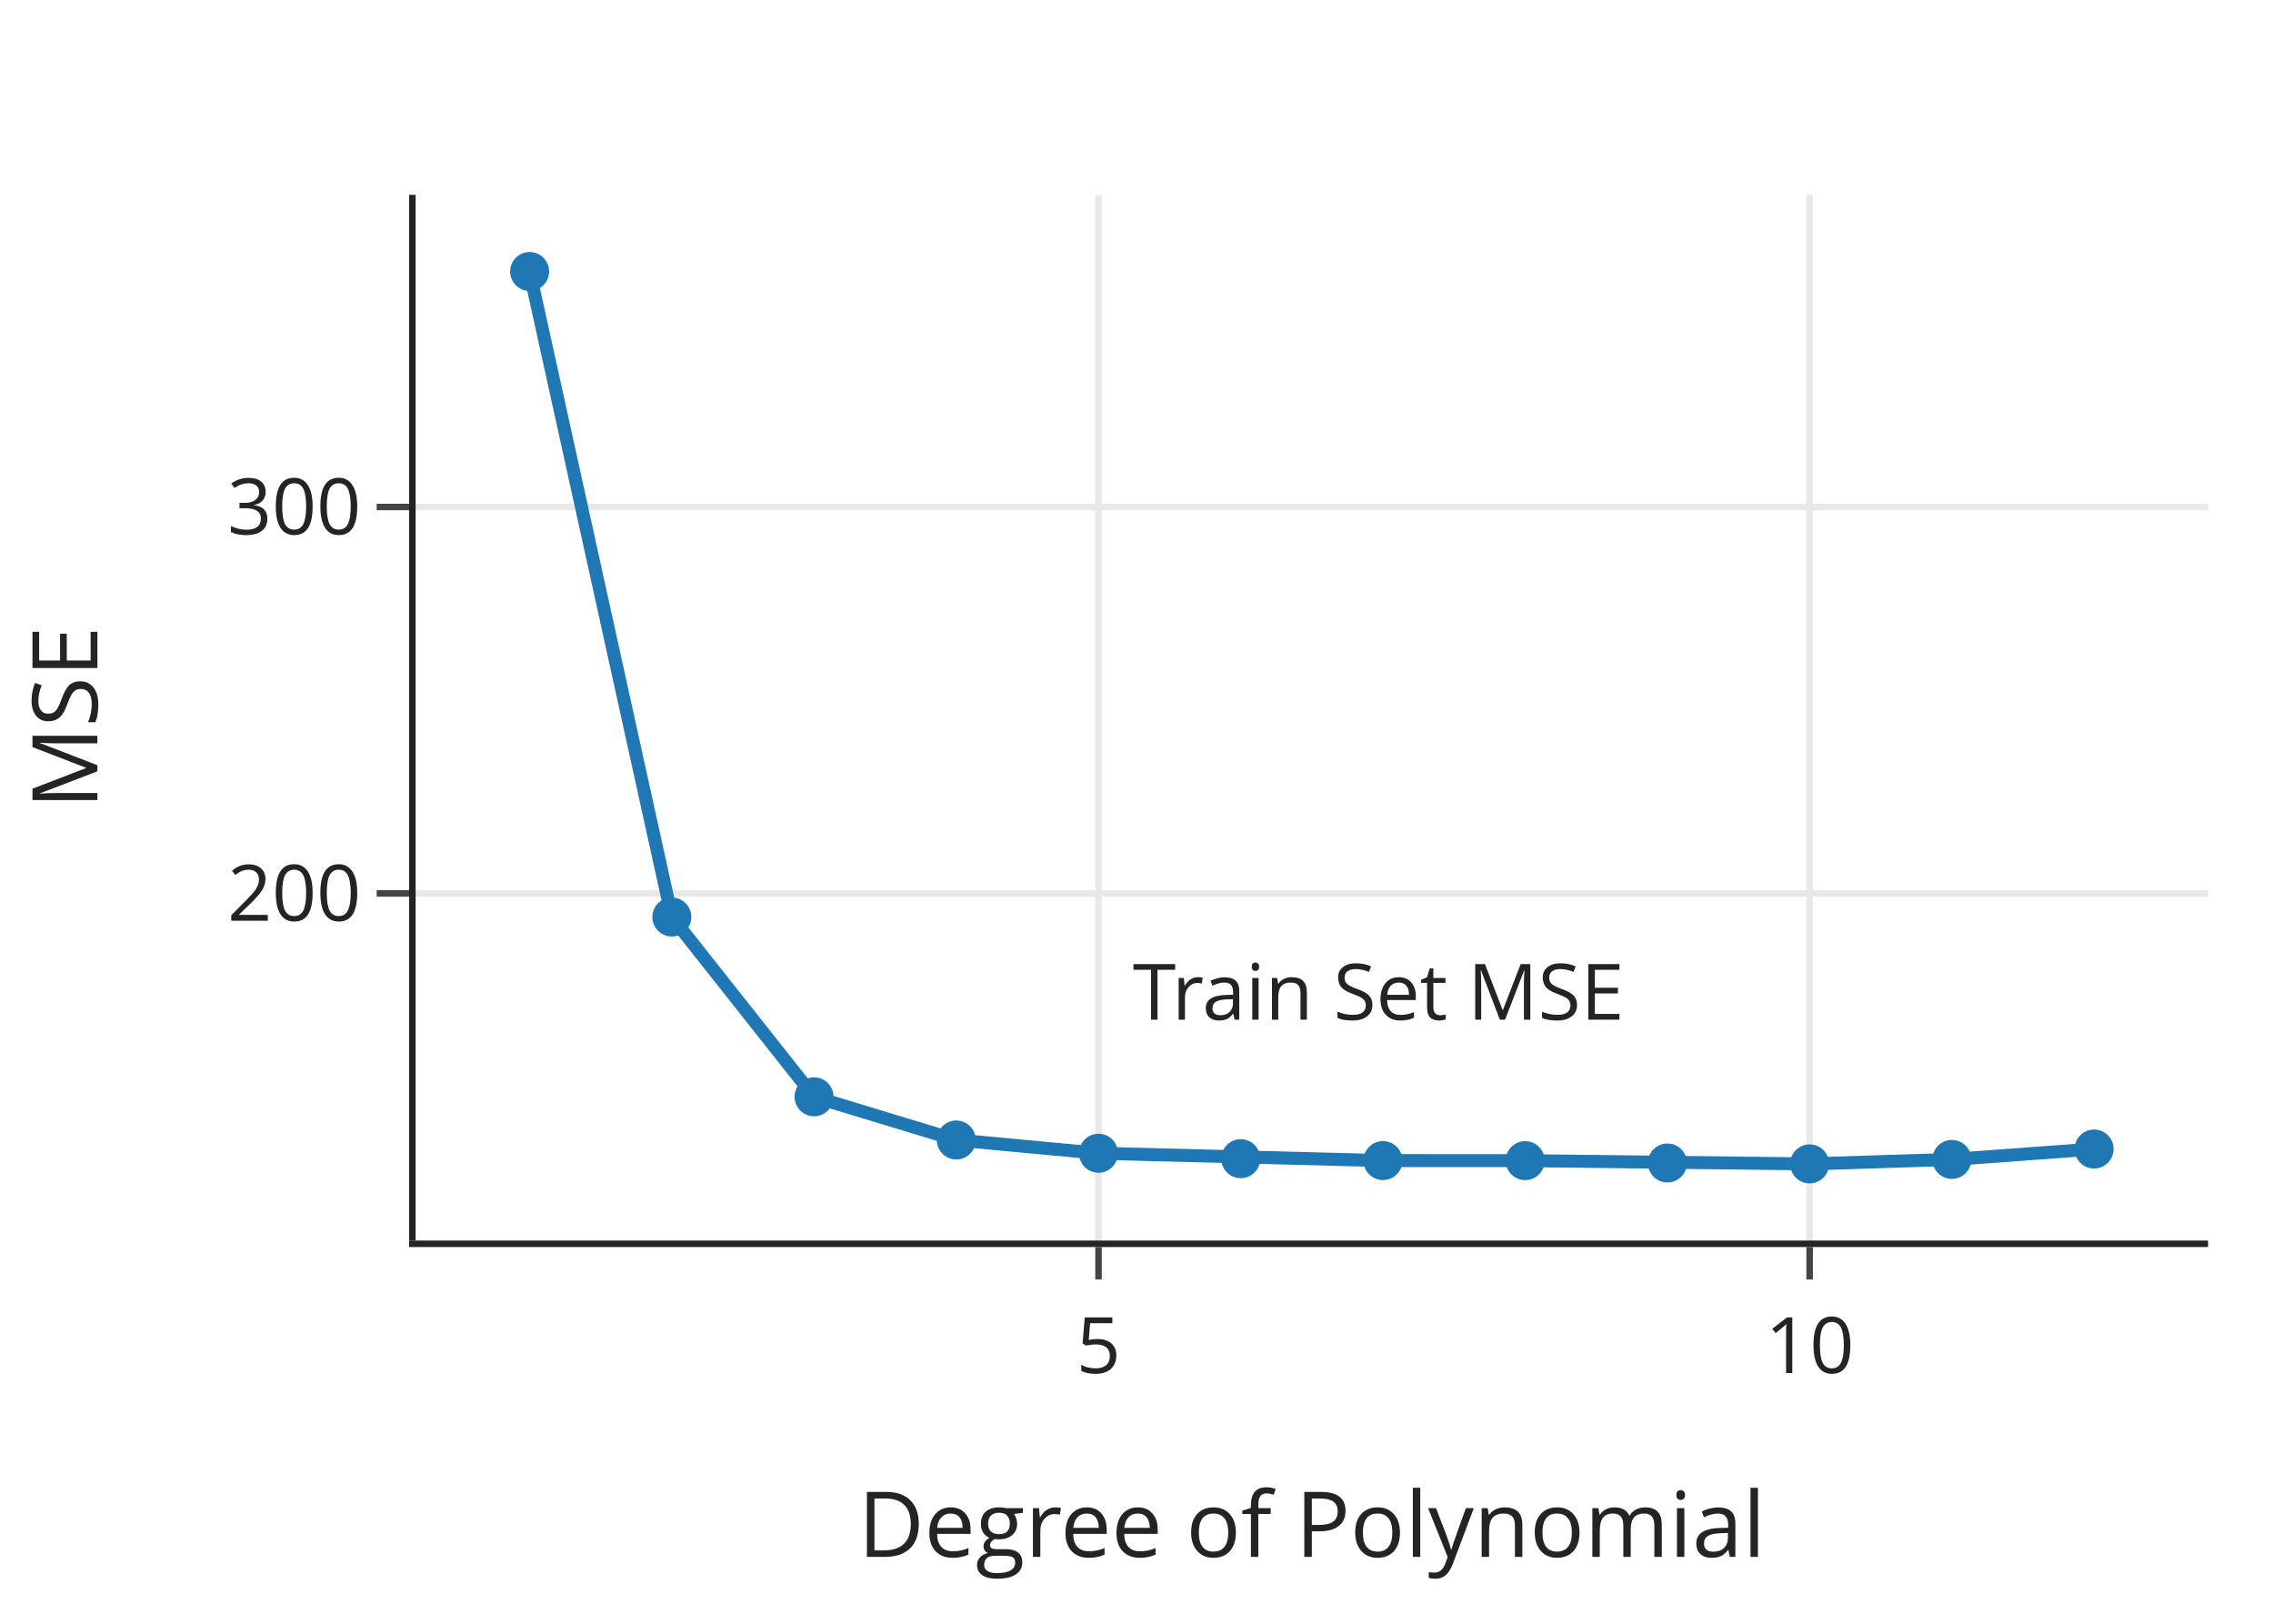
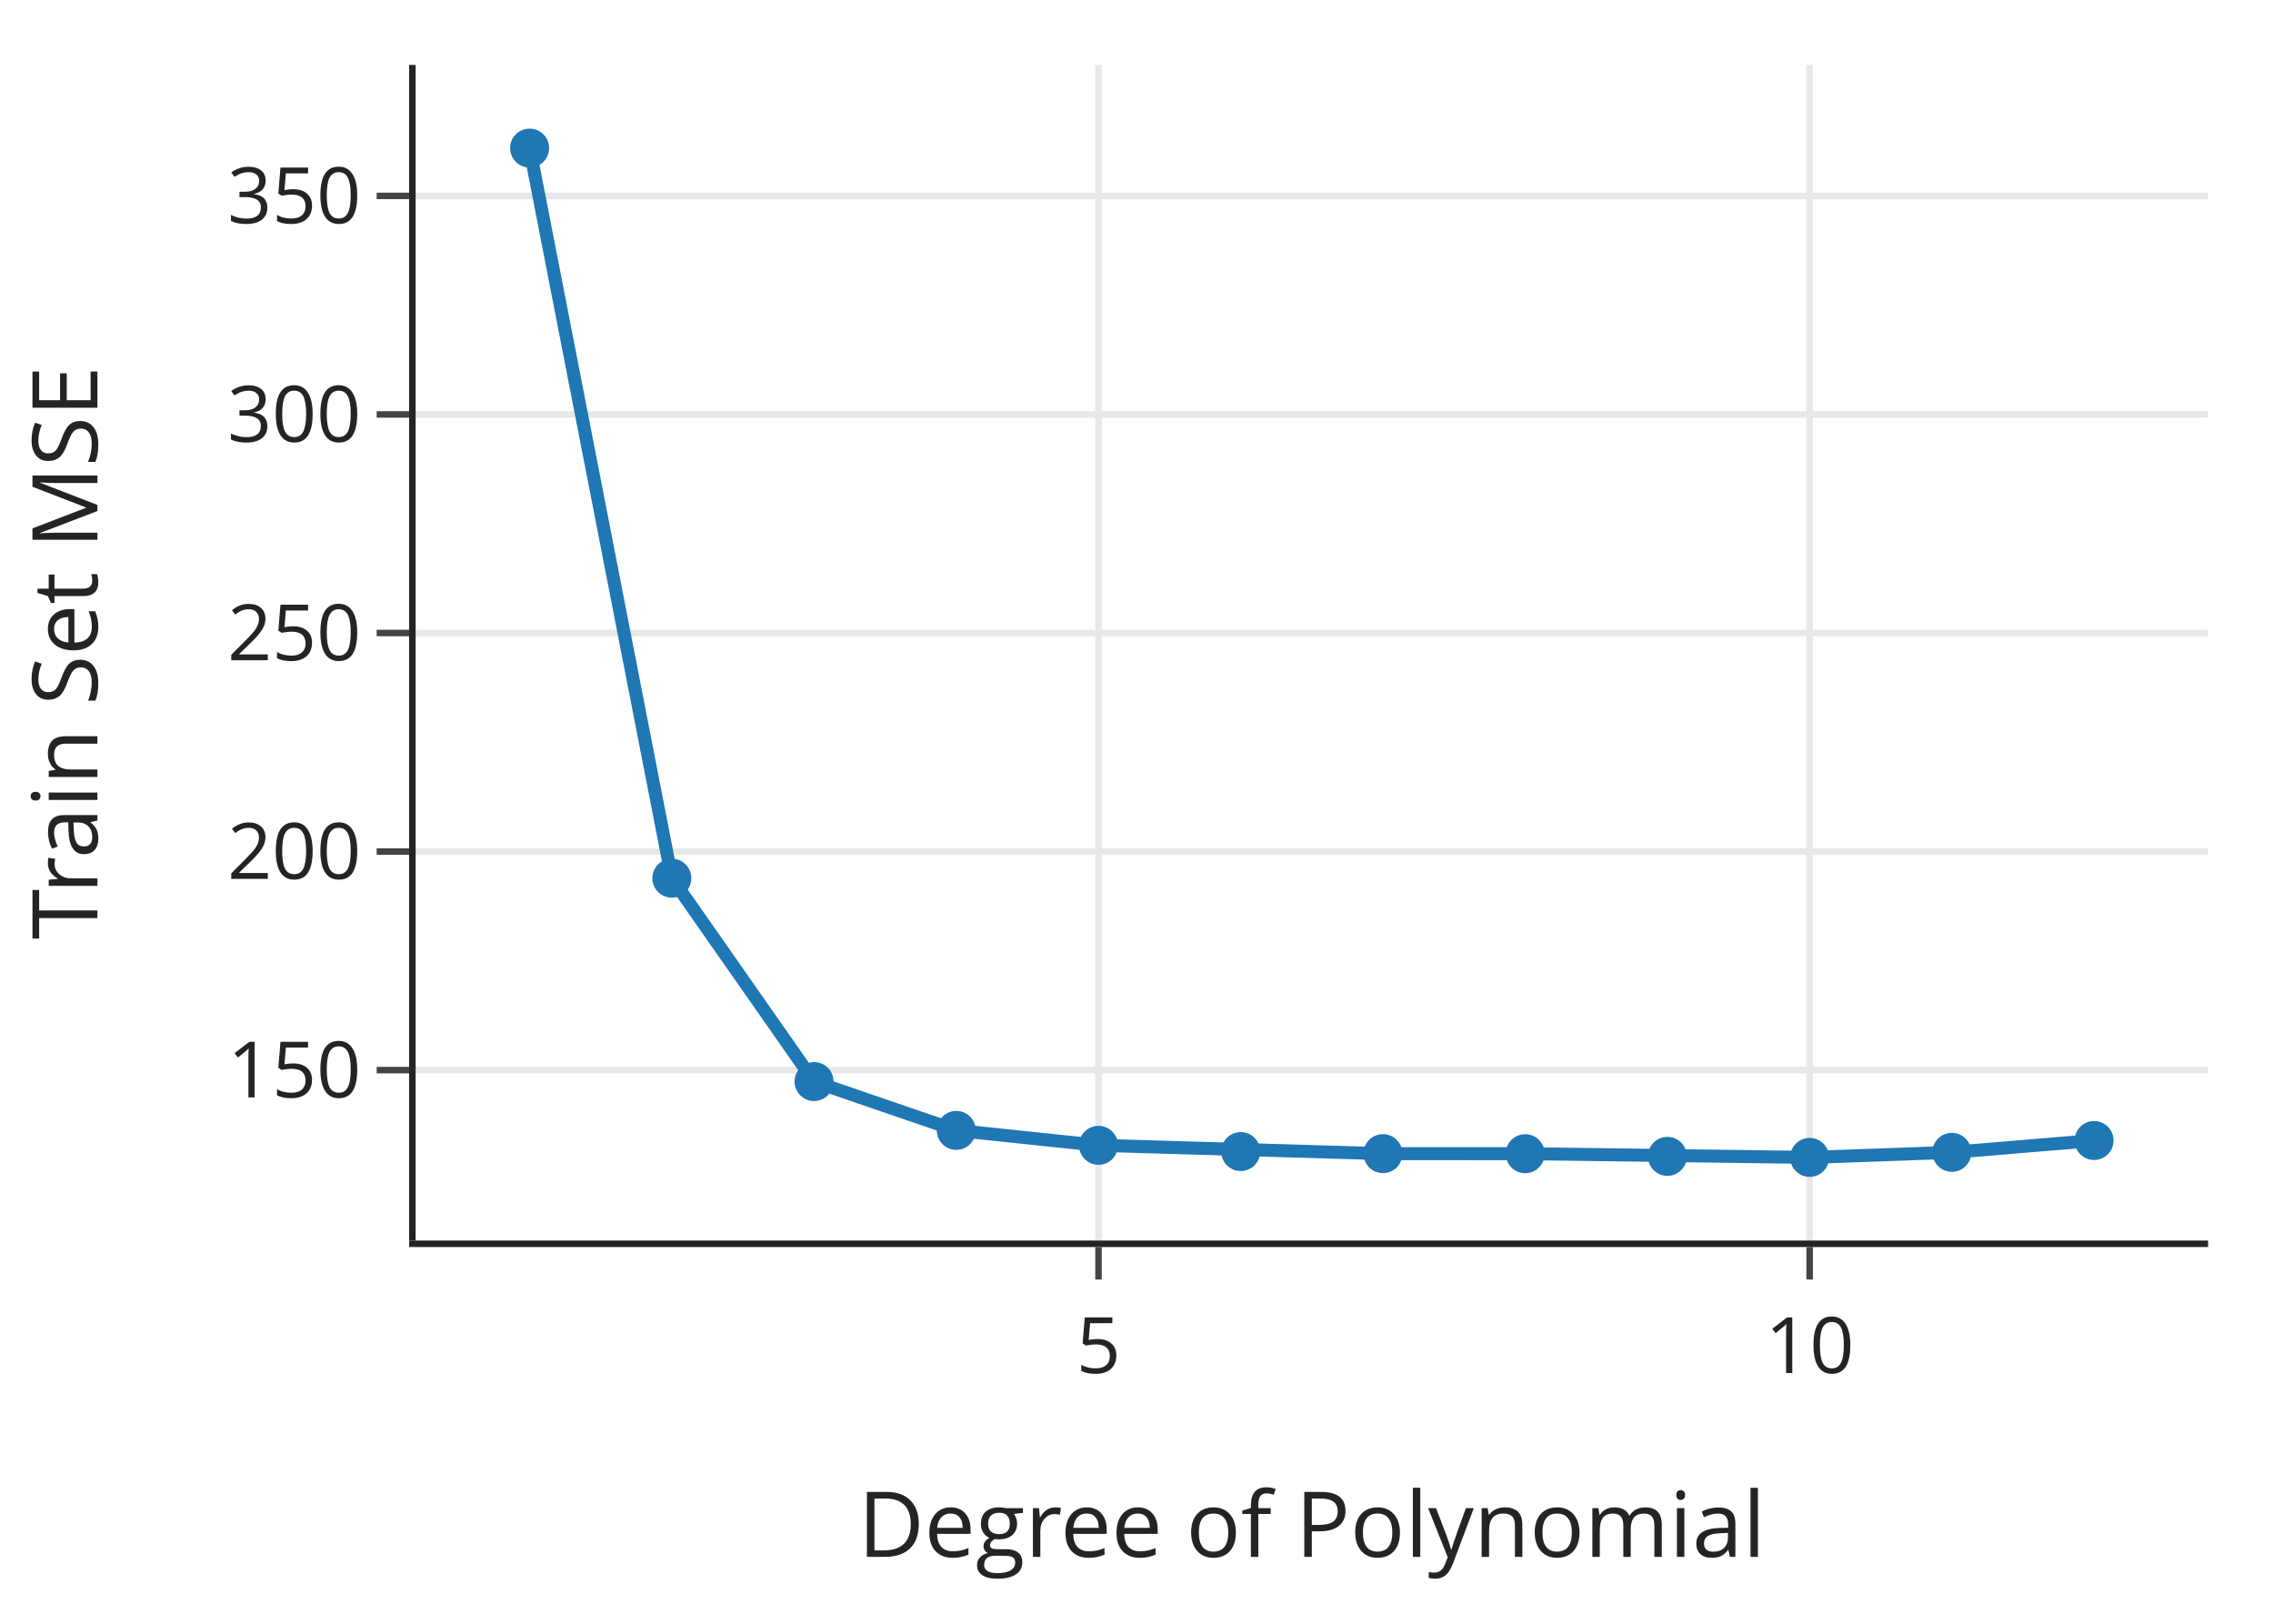
<svg xmlns="http://www.w3.org/2000/svg" class="main-svg" width="350" height="250" style="" viewBox="0 0 350 250">
  <rect x="0" y="0" width="350" height="250" style="fill: rgb(255, 255, 255); fill-opacity: 1;" />
-   <defs id="defs-de48e6">
+   <defs id="defs-e55176">
    <g class="clips">
-       <clipPath id="clipde48e6xyplot" class="plotclip">
-         <rect width="276" height="161" />
+       <clipPath id="clipe55176xyplot" class="plotclip">
+         <rect width="276" height="181" />
      </clipPath>
-       <clipPath class="axesclip" id="clipde48e6x">
+       <clipPath class="axesclip" id="clipe55176x">
        <rect x="64" y="0" width="276" height="250" />
      </clipPath>
-       <clipPath class="axesclip" id="clipde48e6y">
-         <rect x="0" y="30" width="350" height="161" />
+       <clipPath class="axesclip" id="clipe55176y">
+         <rect x="0" y="10" width="350" height="181" />
      </clipPath>
-       <clipPath class="axesclip" id="clipde48e6xy">
-         <rect x="64" y="30" width="276" height="161" />
+       <clipPath class="axesclip" id="clipe55176xy">
+         <rect x="64" y="10" width="276" height="181" />
      </clipPath>
    </g>
    <g class="gradients" />
    <g class="patterns" />
  </defs>
  <g class="bglayer" />
  <g class="layer-below">
    <g class="imagelayer" />
    <g class="shapelayer" />
  </g>
  <g class="cartesianlayer">
    <g class="subplot xy">
      <g class="layer-subplot">
        <g class="shapelayer" />
        <g class="imagelayer" />
      </g>
      <g class="gridlayer">
        <g class="x">
-           <path class="xgrid crisp" transform="translate(169.15,0)" d="M0,30v161" style="stroke: rgb(232, 232, 232); stroke-opacity: 1; stroke-width: 1px;" />
-           <path class="xgrid crisp" transform="translate(278.65,0)" d="M0,30v161" style="stroke: rgb(232, 232, 232); stroke-opacity: 1; stroke-width: 1px;" />
+           <path class="xgrid crisp" transform="translate(169.15,0)" d="M0,10v181" style="stroke: rgb(232, 232, 232); stroke-opacity: 1; stroke-width: 1px;" />
+           <path class="xgrid crisp" transform="translate(278.65,0)" d="M0,10v181" style="stroke: rgb(232, 232, 232); stroke-opacity: 1; stroke-width: 1px;" />
        </g>
        <g class="y">
-           <path class="ygrid crisp" transform="translate(0,137.56)" d="M64,0h276" style="stroke: rgb(232, 232, 232); stroke-opacity: 1; stroke-width: 1px;" />
-           <path class="ygrid crisp" transform="translate(0,78.06)" d="M64,0h276" style="stroke: rgb(232, 232, 232); stroke-opacity: 1; stroke-width: 1px;" />
+           <path class="ygrid crisp" transform="translate(0,164.76)" d="M64,0h276" style="stroke: rgb(232, 232, 232); stroke-opacity: 1; stroke-width: 1px;" />
+           <path class="ygrid crisp" transform="translate(0,131.11)" d="M64,0h276" style="stroke: rgb(232, 232, 232); stroke-opacity: 1; stroke-width: 1px;" />
+           <path class="ygrid crisp" transform="translate(0,97.46)" d="M64,0h276" style="stroke: rgb(232, 232, 232); stroke-opacity: 1; stroke-width: 1px;" />
+           <path class="ygrid crisp" transform="translate(0,63.81)" d="M64,0h276" style="stroke: rgb(232, 232, 232); stroke-opacity: 1; stroke-width: 1px;" />
+           <path class="ygrid crisp" transform="translate(0,30.16)" d="M64,0h276" style="stroke: rgb(232, 232, 232); stroke-opacity: 1; stroke-width: 1px;" />
        </g>
      </g>
      <g class="zerolinelayer" />
      <path class="xlines-below" />
      <path class="ylines-below" />
      <g class="overlines-below" />
      <g class="xaxislayer-below" />
      <g class="yaxislayer-below" />
      <g class="overaxes-below" />
-       <g class="plot" transform="translate(64,30)" clip-path="url(#clipde48e6xyplot)">
+       <g class="plot" transform="translate(64,10)" clip-path="url(#clipe55176xyplot)">
        <g class="scatterlayer mlayer">
-           <g class="trace scatter trace518a0f" style="stroke-miterlimit: 2; opacity: 1;">
+           <g class="trace scatter trace865bab" style="stroke-miterlimit: 2; opacity: 1;">
            <g class="fills" />
            <g class="errorbars" />
            <g class="lines">
-               <path class="js-line" d="M17.55,11.8L39.45,111.19L61.35,138.87L83.25,145.52L105.15,147.56L148.95,148.69L170.85,148.7L214.65,149.2L236.55,148.51L258.45,146.91" style="vector-effect: non-scaling-stroke; fill: none; stroke: rgb(31, 119, 180); stroke-opacity: 1; stroke-width: 2px; opacity: 1;" />
+               <path class="js-line" d="M17.55,12.8L39.45,125.21L61.35,156.52L83.25,164.04L105.15,166.34L148.95,167.62L170.85,167.63L214.65,168.2L236.55,167.42L258.45,165.6" style="vector-effect: non-scaling-stroke; fill: none; stroke: rgb(31, 119, 180); stroke-opacity: 1; stroke-width: 2px; opacity: 1;" />
            </g>
            <g class="points">
-               <path class="point" transform="translate(17.55,11.8)" d="M3,0A3,3 0 1,1 0,-3A3,3 0 0,1 3,0Z" style="opacity: 1; stroke-width: 0px; fill: rgb(31, 119, 180); fill-opacity: 1;" />
-               <path class="point" transform="translate(39.45,111.19)" d="M3,0A3,3 0 1,1 0,-3A3,3 0 0,1 3,0Z" style="opacity: 1; stroke-width: 0px; fill: rgb(31, 119, 180); fill-opacity: 1;" />
-               <path class="point" transform="translate(61.35,138.87)" d="M3,0A3,3 0 1,1 0,-3A3,3 0 0,1 3,0Z" style="opacity: 1; stroke-width: 0px; fill: rgb(31, 119, 180); fill-opacity: 1;" />
-               <path class="point" transform="translate(83.25,145.52)" d="M3,0A3,3 0 1,1 0,-3A3,3 0 0,1 3,0Z" style="opacity: 1; stroke-width: 0px; fill: rgb(31, 119, 180); fill-opacity: 1;" />
-               <path class="point" transform="translate(105.15,147.56)" d="M3,0A3,3 0 1,1 0,-3A3,3 0 0,1 3,0Z" style="opacity: 1; stroke-width: 0px; fill: rgb(31, 119, 180); fill-opacity: 1;" />
-               <path class="point" transform="translate(127.05,148.4)" d="M3,0A3,3 0 1,1 0,-3A3,3 0 0,1 3,0Z" style="opacity: 1; stroke-width: 0px; fill: rgb(31, 119, 180); fill-opacity: 1;" />
-               <path class="point" transform="translate(148.95,148.69)" d="M3,0A3,3 0 1,1 0,-3A3,3 0 0,1 3,0Z" style="opacity: 1; stroke-width: 0px; fill: rgb(31, 119, 180); fill-opacity: 1;" />
-               <path class="point" transform="translate(170.85,148.7)" d="M3,0A3,3 0 1,1 0,-3A3,3 0 0,1 3,0Z" style="opacity: 1; stroke-width: 0px; fill: rgb(31, 119, 180); fill-opacity: 1;" />
-               <path class="point" transform="translate(192.75,149.06)" d="M3,0A3,3 0 1,1 0,-3A3,3 0 0,1 3,0Z" style="opacity: 1; stroke-width: 0px; fill: rgb(31, 119, 180); fill-opacity: 1;" />
-               <path class="point" transform="translate(214.65,149.2)" d="M3,0A3,3 0 1,1 0,-3A3,3 0 0,1 3,0Z" style="opacity: 1; stroke-width: 0px; fill: rgb(31, 119, 180); fill-opacity: 1;" />
-               <path class="point" transform="translate(236.55,148.51)" d="M3,0A3,3 0 1,1 0,-3A3,3 0 0,1 3,0Z" style="opacity: 1; stroke-width: 0px; fill: rgb(31, 119, 180); fill-opacity: 1;" />
-               <path class="point" transform="translate(258.45,146.91)" d="M3,0A3,3 0 1,1 0,-3A3,3 0 0,1 3,0Z" style="opacity: 1; stroke-width: 0px; fill: rgb(31, 119, 180); fill-opacity: 1;" />
+               <path class="point" transform="translate(17.55,12.8)" d="M3,0A3,3 0 1,1 0,-3A3,3 0 0,1 3,0Z" style="opacity: 1; stroke-width: 0px; fill: rgb(31, 119, 180); fill-opacity: 1;" />
+               <path class="point" transform="translate(39.45,125.21)" d="M3,0A3,3 0 1,1 0,-3A3,3 0 0,1 3,0Z" style="opacity: 1; stroke-width: 0px; fill: rgb(31, 119, 180); fill-opacity: 1;" />
+               <path class="point" transform="translate(61.35,156.52)" d="M3,0A3,3 0 1,1 0,-3A3,3 0 0,1 3,0Z" style="opacity: 1; stroke-width: 0px; fill: rgb(31, 119, 180); fill-opacity: 1;" />
+               <path class="point" transform="translate(83.25,164.04)" d="M3,0A3,3 0 1,1 0,-3A3,3 0 0,1 3,0Z" style="opacity: 1; stroke-width: 0px; fill: rgb(31, 119, 180); fill-opacity: 1;" />
+               <path class="point" transform="translate(105.15,166.34)" d="M3,0A3,3 0 1,1 0,-3A3,3 0 0,1 3,0Z" style="opacity: 1; stroke-width: 0px; fill: rgb(31, 119, 180); fill-opacity: 1;" />
+               <path class="point" transform="translate(127.05,167.3)" d="M3,0A3,3 0 1,1 0,-3A3,3 0 0,1 3,0Z" style="opacity: 1; stroke-width: 0px; fill: rgb(31, 119, 180); fill-opacity: 1;" />
+               <path class="point" transform="translate(148.95,167.62)" d="M3,0A3,3 0 1,1 0,-3A3,3 0 0,1 3,0Z" style="opacity: 1; stroke-width: 0px; fill: rgb(31, 119, 180); fill-opacity: 1;" />
+               <path class="point" transform="translate(170.85,167.63)" d="M3,0A3,3 0 1,1 0,-3A3,3 0 0,1 3,0Z" style="opacity: 1; stroke-width: 0px; fill: rgb(31, 119, 180); fill-opacity: 1;" />
+               <path class="point" transform="translate(192.75,168.04)" d="M3,0A3,3 0 1,1 0,-3A3,3 0 0,1 3,0Z" style="opacity: 1; stroke-width: 0px; fill: rgb(31, 119, 180); fill-opacity: 1;" />
+               <path class="point" transform="translate(214.65,168.2)" d="M3,0A3,3 0 1,1 0,-3A3,3 0 0,1 3,0Z" style="opacity: 1; stroke-width: 0px; fill: rgb(31, 119, 180); fill-opacity: 1;" />
+               <path class="point" transform="translate(236.55,167.42)" d="M3,0A3,3 0 1,1 0,-3A3,3 0 0,1 3,0Z" style="opacity: 1; stroke-width: 0px; fill: rgb(31, 119, 180); fill-opacity: 1;" />
+               <path class="point" transform="translate(258.45,165.6)" d="M3,0A3,3 0 1,1 0,-3A3,3 0 0,1 3,0Z" style="opacity: 1; stroke-width: 0px; fill: rgb(31, 119, 180); fill-opacity: 1;" />
            </g>
            <g class="text" />
          </g>
        </g>
      </g>
      <g class="overplot" />
      <path class="xlines-above crisp" d="M63,191.5H340" style="fill: none; stroke-width: 1px; stroke: rgb(36, 36, 36); stroke-opacity: 1;" />
-       <path class="ylines-above crisp" d="M63.5,30V191" style="fill: none; stroke-width: 1px; stroke: rgb(36, 36, 36); stroke-opacity: 1;" />
+       <path class="ylines-above crisp" d="M63.5,10V191" style="fill: none; stroke-width: 1px; stroke: rgb(36, 36, 36); stroke-opacity: 1;" />
      <g class="overlines-above" />
      <g class="xaxislayer-above">
        <path class="xtick ticks crisp" d="M0,192v5" transform="translate(169.15,0)" style="stroke: rgb(68, 68, 68); stroke-opacity: 1; stroke-width: 1px;" />
        <path class="xtick ticks crisp" d="M0,192v5" transform="translate(278.65,0)" style="stroke: rgb(68, 68, 68); stroke-opacity: 1; stroke-width: 1px;" />
        <g class="xtick">
          <text text-anchor="middle" x="0" y="211.4" transform="translate(169.15,0)" style="font-family: 'Open Sans', verdana, arial, sans-serif; font-size: 12px; fill: rgb(36, 36, 36); fill-opacity: 1; white-space: pre; opacity: 1;">5</text>
        </g>
        <g class="xtick">
          <text text-anchor="middle" x="0" y="211.4" style="font-family: 'Open Sans', verdana, arial, sans-serif; font-size: 12px; fill: rgb(36, 36, 36); fill-opacity: 1; white-space: pre; opacity: 1;" transform="translate(278.65,0)">10</text>
        </g>
      </g>
      <g class="yaxislayer-above">
-         <path class="ytick ticks crisp" d="M63,0h-5" transform="translate(0,137.56)" style="stroke: rgb(68, 68, 68); stroke-opacity: 1; stroke-width: 1px;" />
-         <path class="ytick ticks crisp" d="M63,0h-5" transform="translate(0,78.06)" style="stroke: rgb(68, 68, 68); stroke-opacity: 1; stroke-width: 1px;" />
+         <path class="ytick ticks crisp" d="M63,0h-5" transform="translate(0,164.76)" style="stroke: rgb(68, 68, 68); stroke-opacity: 1; stroke-width: 1px;" />
+         <path class="ytick ticks crisp" d="M63,0h-5" transform="translate(0,131.11)" style="stroke: rgb(68, 68, 68); stroke-opacity: 1; stroke-width: 1px;" />
+         <path class="ytick ticks crisp" d="M63,0h-5" transform="translate(0,97.46)" style="stroke: rgb(68, 68, 68); stroke-opacity: 1; stroke-width: 1px;" />
+         <path class="ytick ticks crisp" d="M63,0h-5" transform="translate(0,63.81)" style="stroke: rgb(68, 68, 68); stroke-opacity: 1; stroke-width: 1px;" />
+         <path class="ytick ticks crisp" d="M63,0h-5" transform="translate(0,30.16)" style="stroke: rgb(68, 68, 68); stroke-opacity: 1; stroke-width: 1px;" />
        <g class="ytick">
-           <text text-anchor="end" x="55.6" y="4.2" transform="translate(0,137.56)" style="font-family: 'Open Sans', verdana, arial, sans-serif; font-size: 12px; fill: rgb(36, 36, 36); fill-opacity: 1; white-space: pre; opacity: 1;">200</text>
+           <text text-anchor="end" x="55.6" y="4.2" transform="translate(0,164.76)" style="font-family: 'Open Sans', verdana, arial, sans-serif; font-size: 12px; fill: rgb(36, 36, 36); fill-opacity: 1; white-space: pre; opacity: 1;">150</text>
        </g>
        <g class="ytick">
-           <text text-anchor="end" x="55.6" y="4.2" style="font-family: 'Open Sans', verdana, arial, sans-serif; font-size: 12px; fill: rgb(36, 36, 36); fill-opacity: 1; white-space: pre; opacity: 1;" transform="translate(0,78.06)">300</text>
+           <text text-anchor="end" x="55.6" y="4.2" style="font-family: 'Open Sans', verdana, arial, sans-serif; font-size: 12px; fill: rgb(36, 36, 36); fill-opacity: 1; white-space: pre; opacity: 1;" transform="translate(0,131.11)">200</text>
+         </g>
+         <g class="ytick">
+           <text text-anchor="end" x="55.6" y="4.2" style="font-family: 'Open Sans', verdana, arial, sans-serif; font-size: 12px; fill: rgb(36, 36, 36); fill-opacity: 1; white-space: pre; opacity: 1;" transform="translate(0,97.46)">250</text>
+         </g>
+         <g class="ytick">
+           <text text-anchor="end" x="55.6" y="4.2" style="font-family: 'Open Sans', verdana, arial, sans-serif; font-size: 12px; fill: rgb(36, 36, 36); fill-opacity: 1; white-space: pre; opacity: 1;" transform="translate(0,63.81)">300</text>
+         </g>
+         <g class="ytick">
+           <text text-anchor="end" x="55.6" y="4.2" style="font-family: 'Open Sans', verdana, arial, sans-serif; font-size: 12px; fill: rgb(36, 36, 36); fill-opacity: 1; white-space: pre; opacity: 1;" transform="translate(0,30.16)">350</text>
        </g>
      </g>
      <g class="overaxes-above" />
    </g>
  </g>
  <g class="polarlayer" />
  <g class="smithlayer" />
  <g class="ternarylayer" />
  <g class="geolayer" />
  <g class="funnelarealayer" />
  <g class="pielayer" />
  <g class="iciclelayer" />
  <g class="treemaplayer" />
  <g class="sunburstlayer" />
  <g class="glimages" />
-   <defs id="topdefs-de48e6">
+   <defs id="topdefs-e55176">
    <g class="clips" />
  </defs>
  <g class="layer-above">
    <g class="imagelayer" />
    <g class="shapelayer" />
  </g>
  <g class="infolayer">
    <g class="g-gtitle" />
    <g class="g-xtitle">
      <text class="xtitle" x="202" y="239.706" text-anchor="middle" style="font-family: 'Open Sans', verdana, arial, sans-serif; font-size: 14px; fill: rgb(36, 36, 36); opacity: 1; font-weight: normal; white-space: pre;">Degree of Polynomial</text>
    </g>
    <g class="g-ytitle" transform="translate(4.78418,0)">
-       <text class="ytitle" transform="rotate(-90,10.21563,110.5)" x="10.216" y="110.5" text-anchor="middle" style="font-family: 'Open Sans', verdana, arial, sans-serif; font-size: 14px; fill: rgb(36, 36, 36); opacity: 1; font-weight: normal; white-space: pre;">MSE</text>
-     </g>
-     <g class="annotation" data-index="0" style="opacity: 1;">
-       <g class="annotation-text-g" transform="rotate(0,212.95,152.44)">
-         <g class="cursor-pointer" transform="translate(172,142)">
-           <rect class="bg" x="0.5" y="0.5" width="80" height="20" style="stroke-width: 1px; stroke: rgb(0, 0, 0); stroke-opacity: 0; fill: rgb(0, 0, 0); fill-opacity: 0;" />
-           <text class="annotation-text" text-anchor="middle" x="40.25" y="15" style="font-family: 'Open Sans', verdana, arial, sans-serif; font-size: 12px; fill: rgb(36, 36, 36); fill-opacity: 1; white-space: pre;">Train Set MSE</text>
-         </g>
-       </g>
+       <text class="ytitle" transform="rotate(-90,10.21563,100.5)" x="10.216" y="100.5" text-anchor="middle" style="font-family: 'Open Sans', verdana, arial, sans-serif; font-size: 14px; fill: rgb(36, 36, 36); opacity: 1; font-weight: normal; white-space: pre;">Train Set MSE</text>
    </g>
  </g>
</svg>
